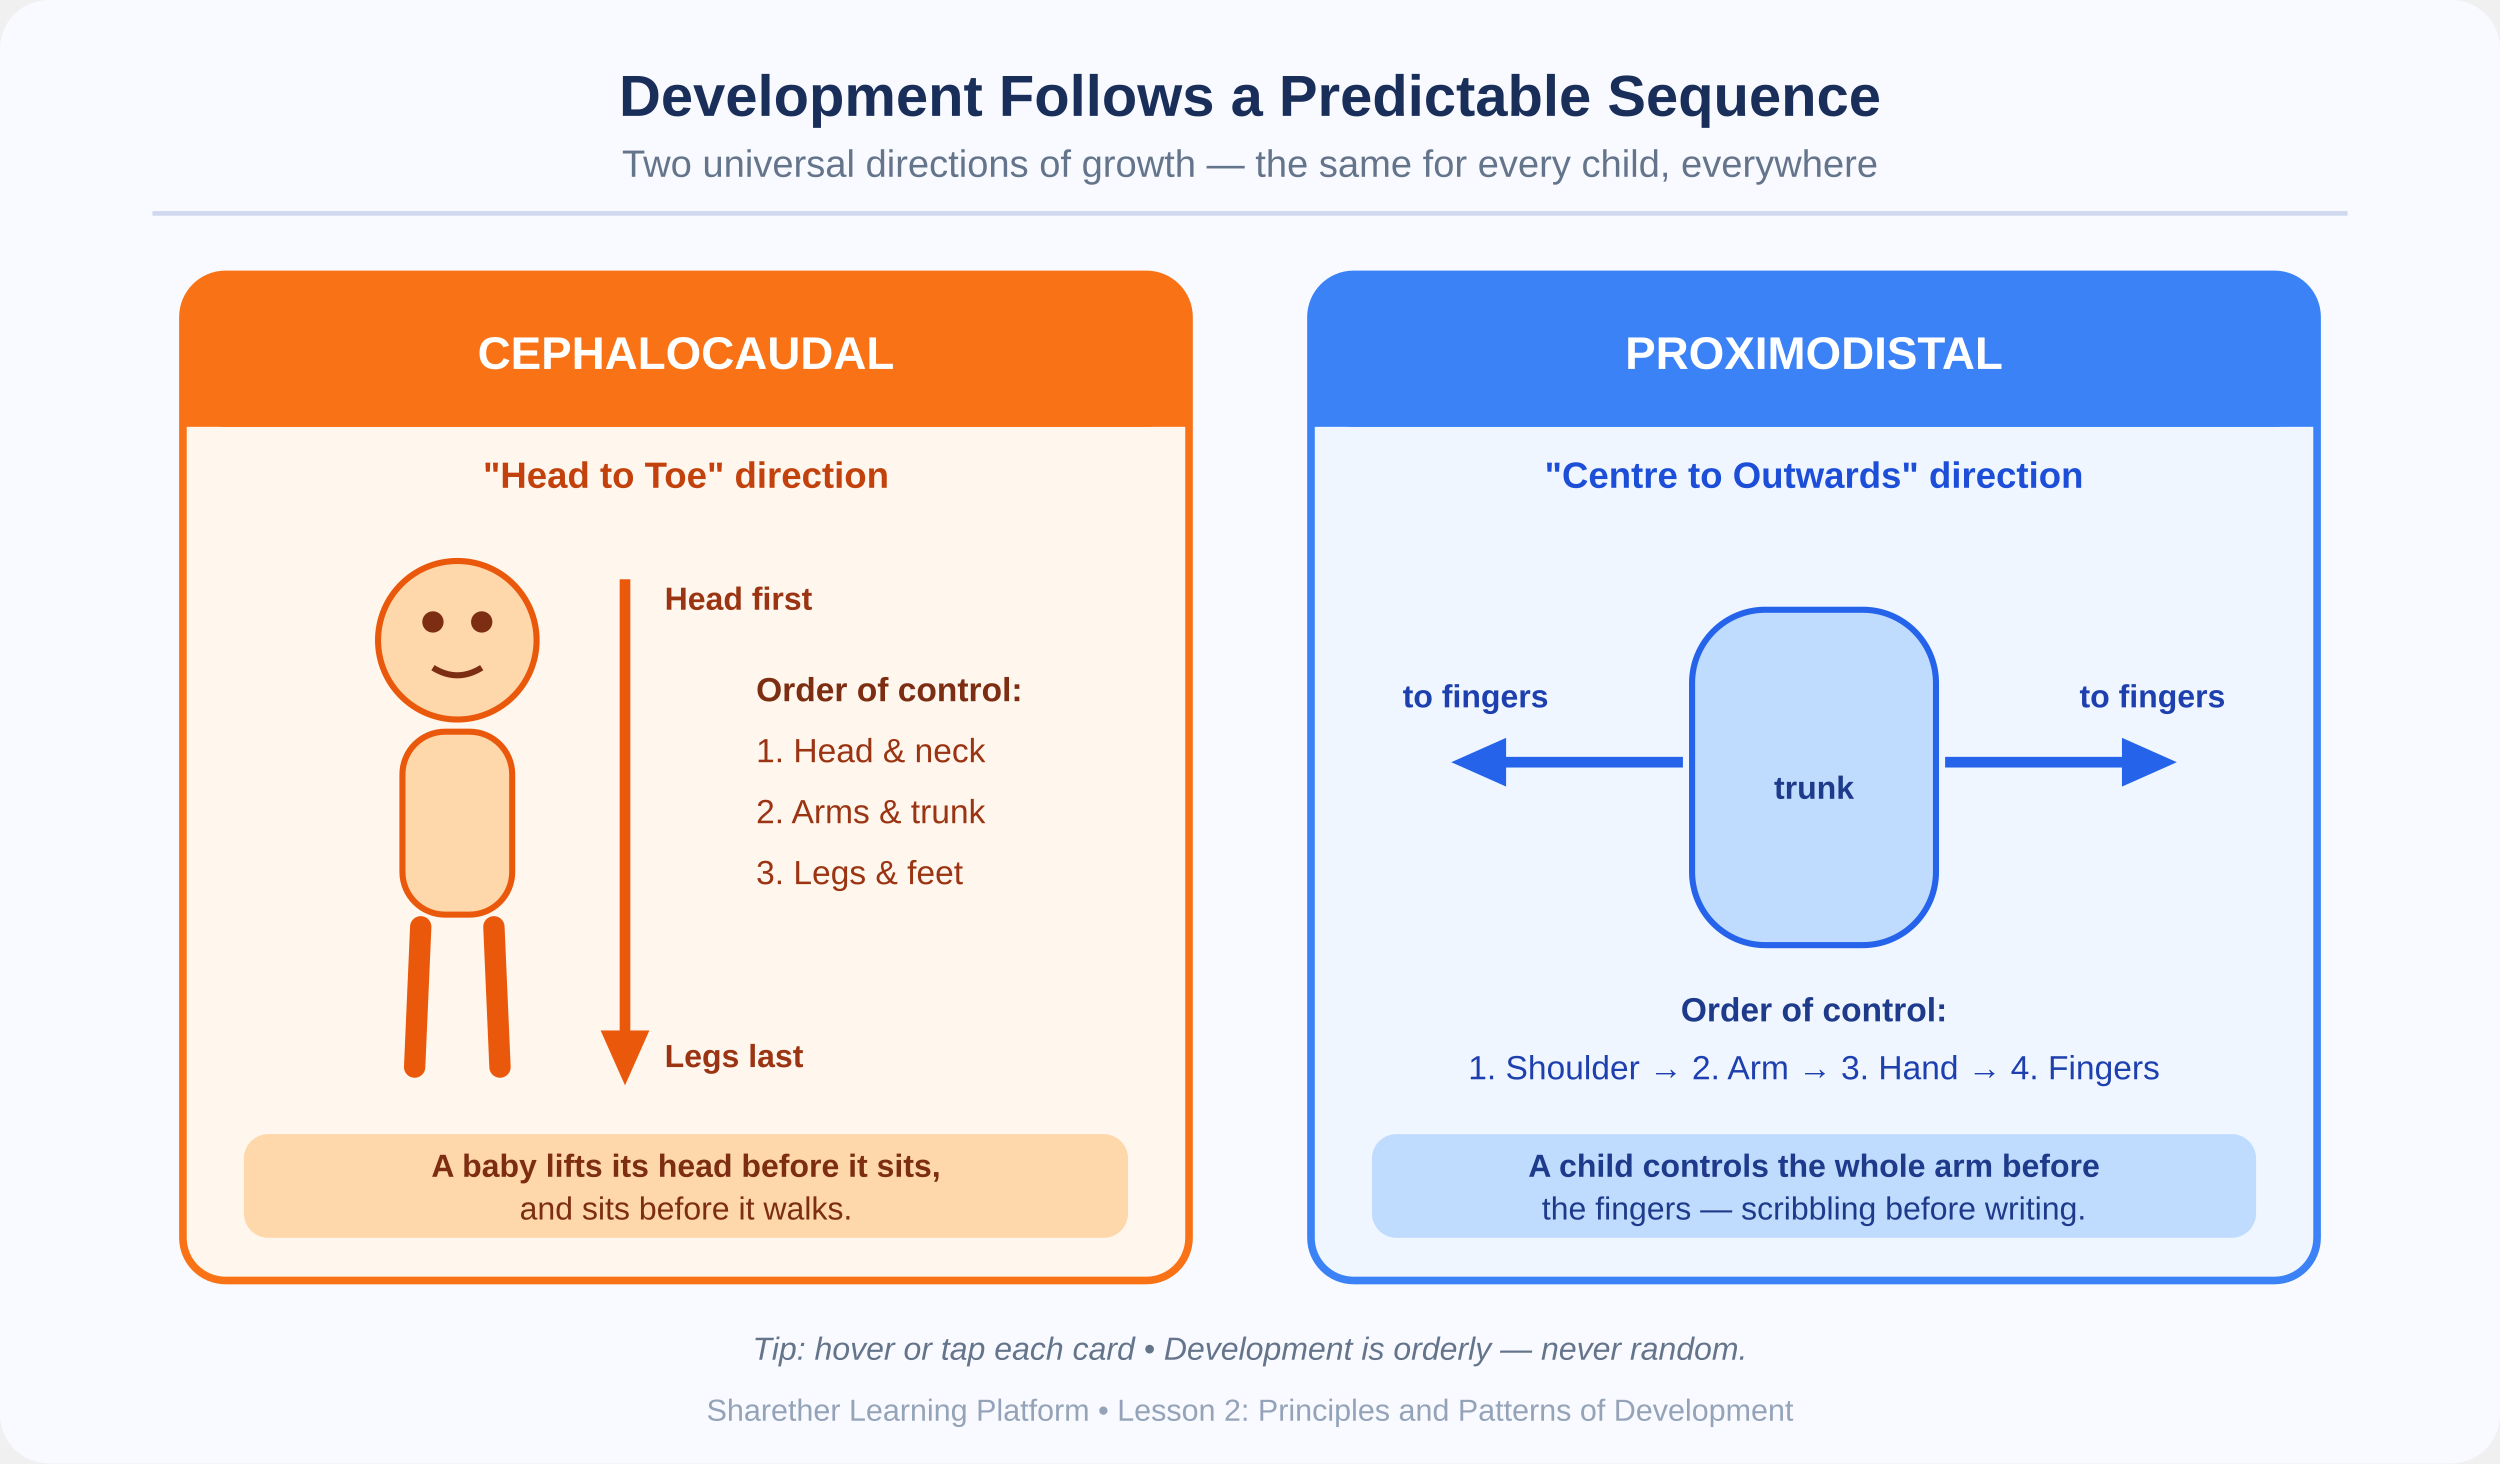
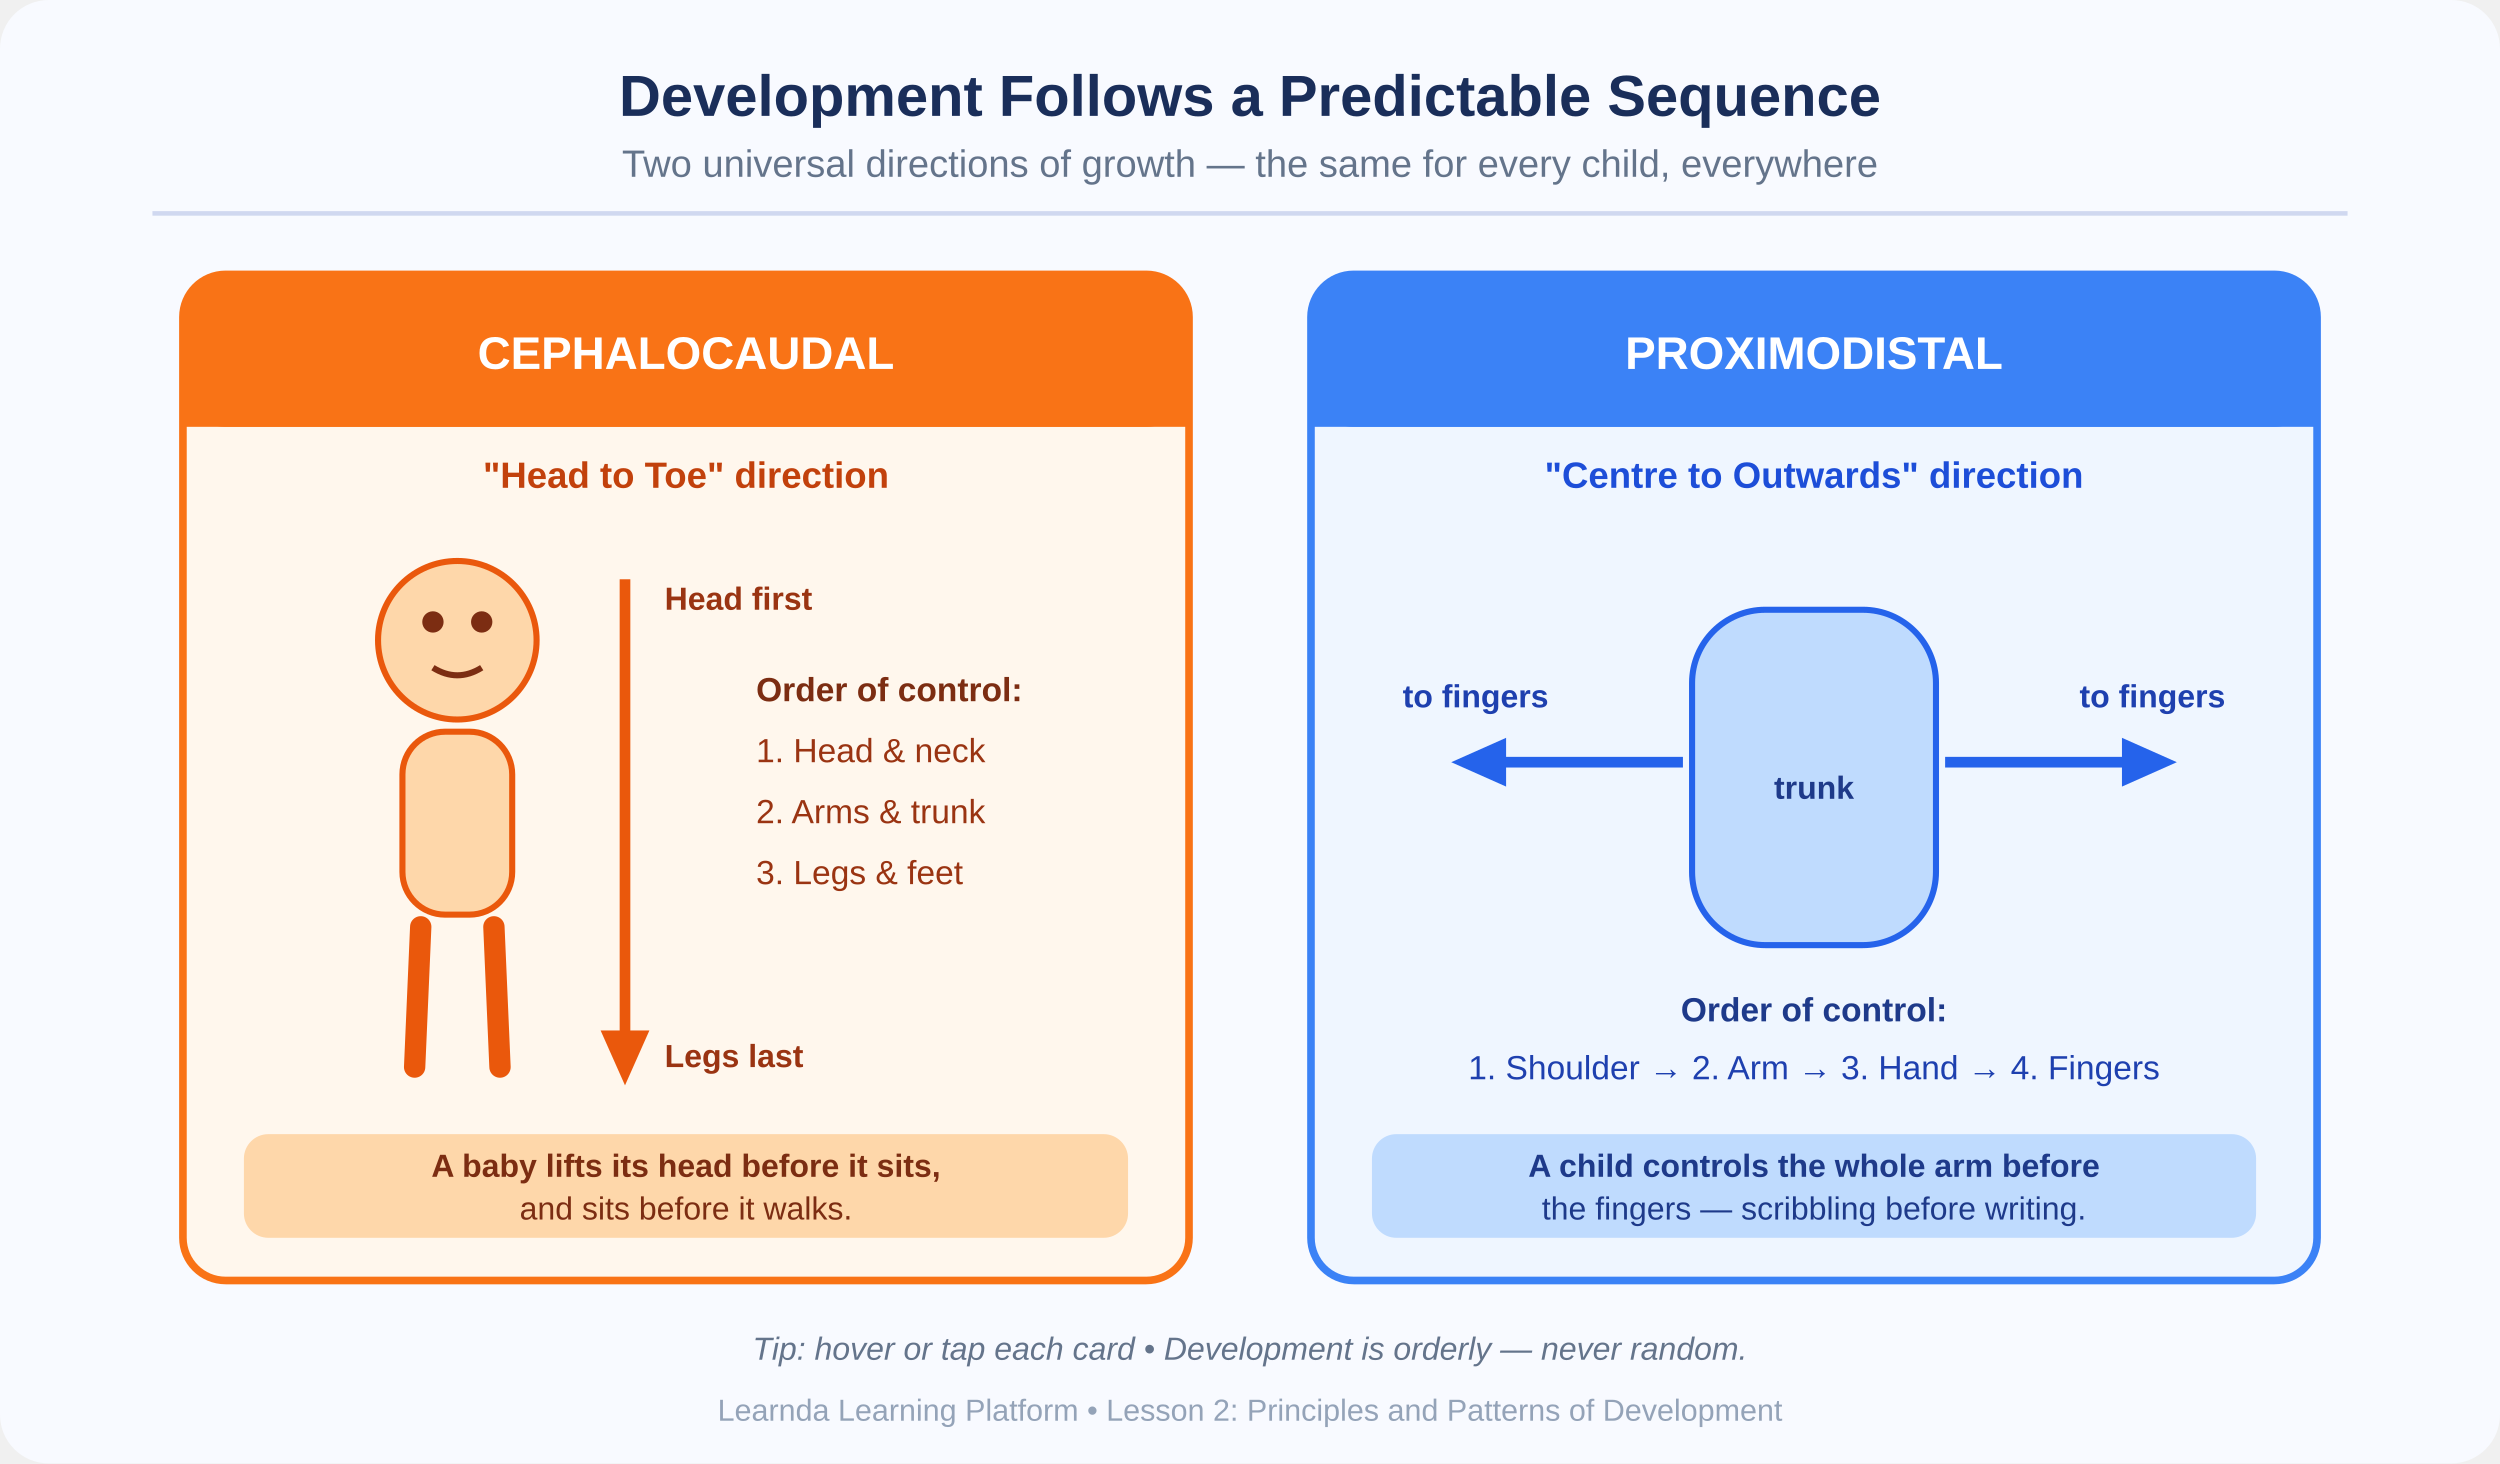
<svg xmlns="http://www.w3.org/2000/svg" viewBox="0 0 820 480" font-family="'Segoe UI', Arial, sans-serif" role="img" aria-labelledby="pod-title">
  <style>
    .pod-card { transition: transform .2s ease, filter .2s ease; cursor: pointer; }
    .pod-card:hover, .pod-card:focus { transform: translateY(-4px); filter: drop-shadow(0 6px 8px rgba(26,46,90,.18)); outline: none; }
  </style>
  <rect width="820" height="480" fill="#f8faff" rx="16" />
  <text x="410" y="38" text-anchor="middle" font-size="19" font-weight="700" fill="#1a2e5a">Development Follows a Predictable Sequence</text>
  <text x="410" y="58" text-anchor="middle" font-size="12.5" fill="#64748b">Two universal directions of growth — the same for every child, everywhere</text>
  <line x1="50" y1="70" x2="770" y2="70" stroke="#d0d8f0" stroke-width="1.5" />
  <g class="pod-card" tabindex="0">
    <rect x="60" y="90" width="330" height="330" rx="14" fill="#fff7ed" stroke="#f97316" stroke-width="2.5" />
    <rect x="60" y="90" width="330" height="50" rx="14" fill="#f97316" />
    <rect x="60" y="122" width="330" height="18" fill="#f97316" />
    <text x="225" y="121" text-anchor="middle" font-size="15" font-weight="700" fill="#fff">CEPHALOCAUDAL</text>
    <text x="225" y="160" text-anchor="middle" font-size="12" font-weight="600" fill="#c2410c">"Head to Toe" direction</text>
    <circle cx="150" cy="210" r="26" fill="#fed7aa" stroke="#ea580c" stroke-width="2" />
    <circle cx="142" cy="204" r="3.5" fill="#7c2d12" />
    <circle cx="158" cy="204" r="3.5" fill="#7c2d12" />
    <path d="M 142,219 Q 150,224 158,219" fill="none" stroke="#7c2d12" stroke-width="2" />
    <rect x="132" y="240" width="36" height="60" rx="14" fill="#fed7aa" stroke="#ea580c" stroke-width="2" />
    <line x1="138" y1="304" x2="136" y2="350" stroke="#ea580c" stroke-width="7" stroke-linecap="round" />
    <line x1="162" y1="304" x2="164" y2="350" stroke="#ea580c" stroke-width="7" stroke-linecap="round" />
    <line x1="205" y1="190" x2="205" y2="340" stroke="#ea580c" stroke-width="3.5" />
    <polygon points="197,338 205,356 213,338" fill="#ea580c" />
    <text x="218" y="200" font-size="10.5" fill="#9a3412" font-weight="600">Head first</text>
    <text x="218" y="350" font-size="10.5" fill="#9a3412" font-weight="600">Legs last</text>
    <text x="248" y="230" font-size="11" fill="#7c2d12" font-weight="600">Order of control:</text>
    <text x="248" y="250" font-size="11" fill="#9a3412">1. Head &amp; neck</text>
    <text x="248" y="270" font-size="11" fill="#9a3412">2. Arms &amp; trunk</text>
    <text x="248" y="290" font-size="11" fill="#9a3412">3. Legs &amp; feet</text>
    <rect x="80" y="372" width="290" height="34" rx="8" fill="#fed7aa" />
    <text x="225" y="386" text-anchor="middle" font-size="10.5" fill="#7c2d12" font-weight="600">A baby lifts its head before it sits,</text>
    <text x="225" y="400" text-anchor="middle" font-size="10.5" fill="#7c2d12">and sits before it walks.</text>
  </g>
  <g class="pod-card" tabindex="0">
    <rect x="430" y="90" width="330" height="330" rx="14" fill="#eff6ff" stroke="#3b82f6" stroke-width="2.5" />
    <rect x="430" y="90" width="330" height="50" rx="14" fill="#3b82f6" />
    <rect x="430" y="122" width="330" height="18" fill="#3b82f6" />
    <text x="595" y="121" text-anchor="middle" font-size="15" font-weight="700" fill="#fff">PROXIMODISTAL</text>
    <text x="595" y="160" text-anchor="middle" font-size="12" font-weight="600" fill="#1d4ed8">"Centre to Outwards" direction</text>
    <rect x="555" y="200" width="80" height="110" rx="24" fill="#bfdbfe" stroke="#2563eb" stroke-width="2" />
    <text x="595" y="262" text-anchor="middle" font-size="10.5" fill="#1e3a8a" font-weight="600">trunk</text>
    <line x1="552" y1="250" x2="492" y2="250" stroke="#2563eb" stroke-width="3.5" />
    <polygon points="494,242 476,250 494,258" fill="#2563eb" />
    <line x1="638" y1="250" x2="698" y2="250" stroke="#2563eb" stroke-width="3.5" />
    <polygon points="696,242 714,250 696,258" fill="#2563eb" />
    <text x="484" y="232" text-anchor="middle" font-size="10.5" fill="#1e40af" font-weight="600">to fingers</text>
    <text x="706" y="232" text-anchor="middle" font-size="10.5" fill="#1e40af" font-weight="600">to fingers</text>
    <text x="595" y="335" text-anchor="middle" font-size="11" fill="#1e3a8a" font-weight="600">Order of control:</text>
    <text x="595" y="354" text-anchor="middle" font-size="11" fill="#1e40af">1. Shoulder → 2. Arm → 3. Hand → 4. Fingers</text>
    <rect x="450" y="372" width="290" height="34" rx="8" fill="#bfdbfe" />
    <text x="595" y="386" text-anchor="middle" font-size="10.5" fill="#1e3a8a" font-weight="600">A child controls the whole arm before</text>
    <text x="595" y="400" text-anchor="middle" font-size="10.5" fill="#1e3a8a">the fingers — scribbling before writing.</text>
  </g>
  <text x="410" y="446" text-anchor="middle" font-size="10.5" fill="#64748b" font-style="italic">Tip: hover or tap each card • Development is orderly — never random.</text>
-   <text x="410" y="466" text-anchor="middle" font-size="10" fill="#94a3b8">Sharether Learning Platform • Lesson 2: Principles and Patterns of Development</text>
+   <text x="410" y="466" text-anchor="middle" font-size="10" fill="#94a3b8">Learnda Learning Platform • Lesson 2: Principles and Patterns of Development</text>
</svg>
